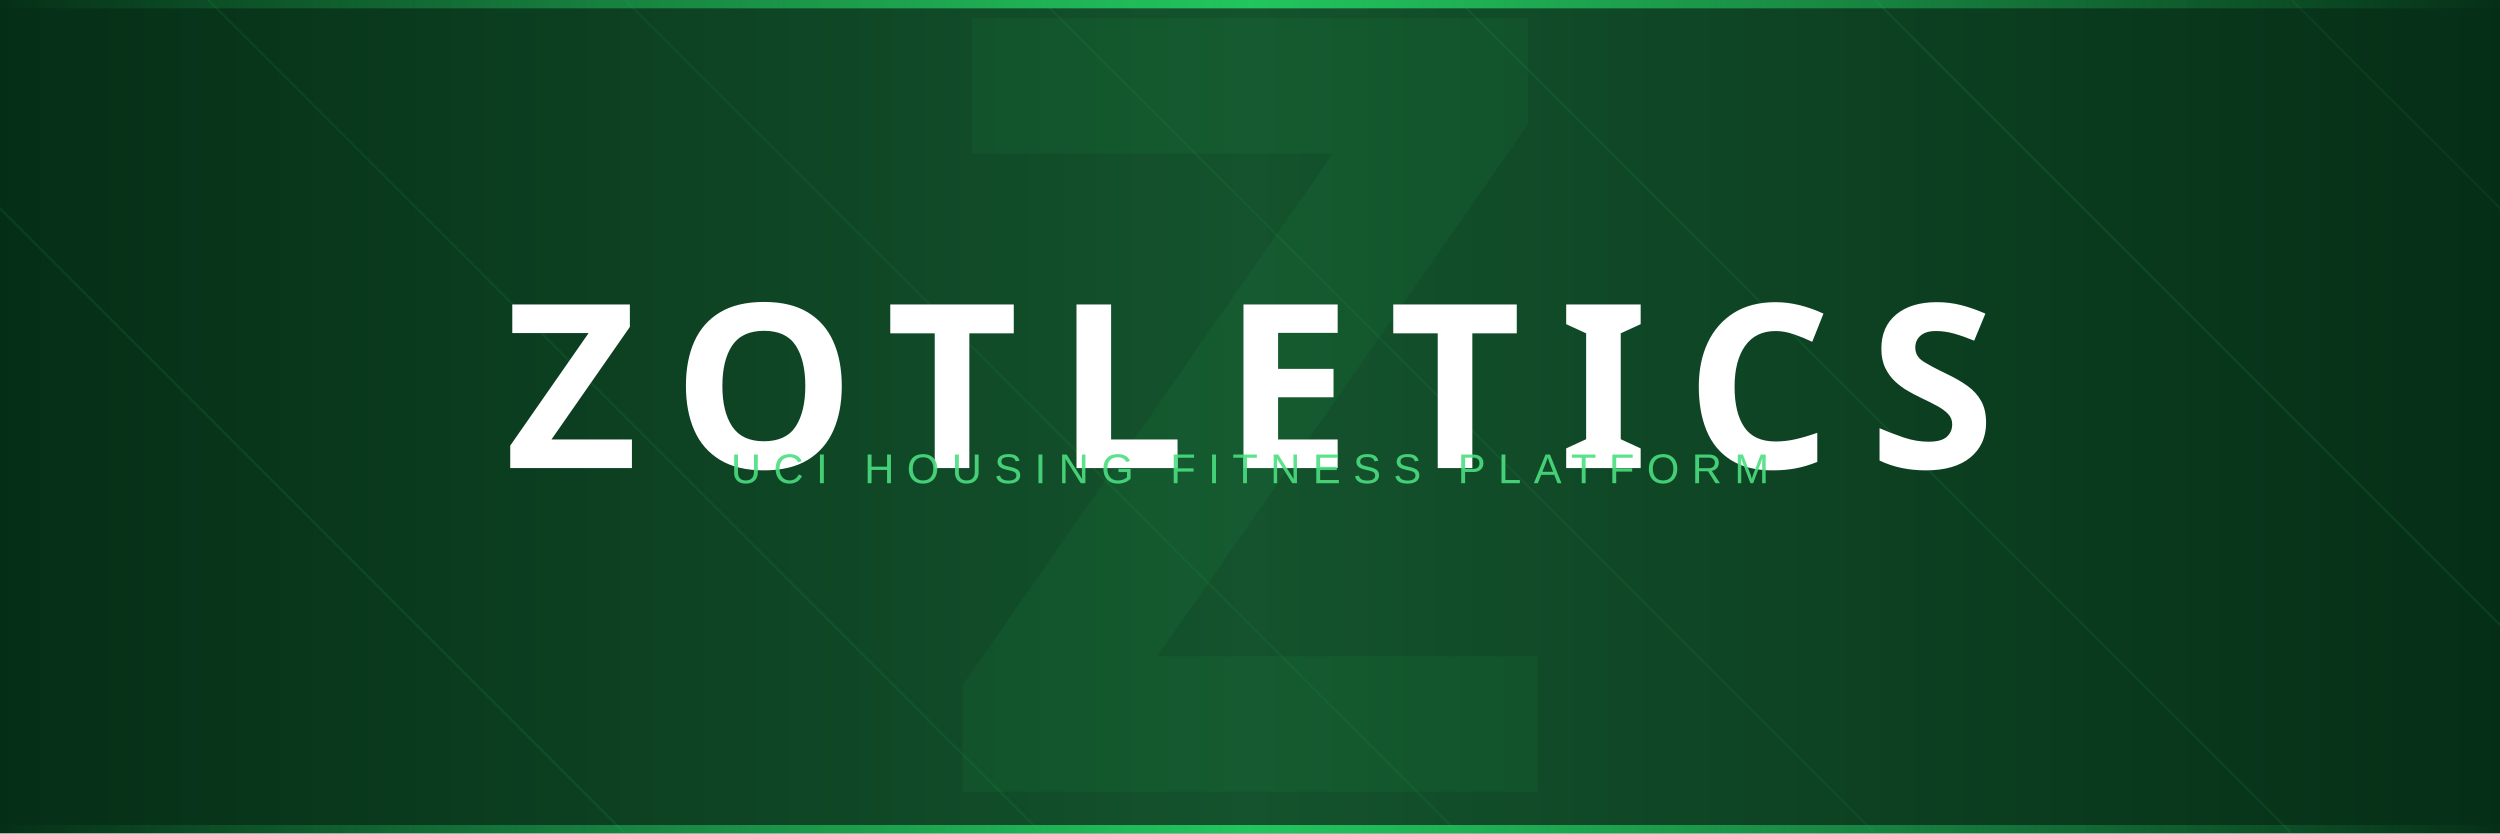
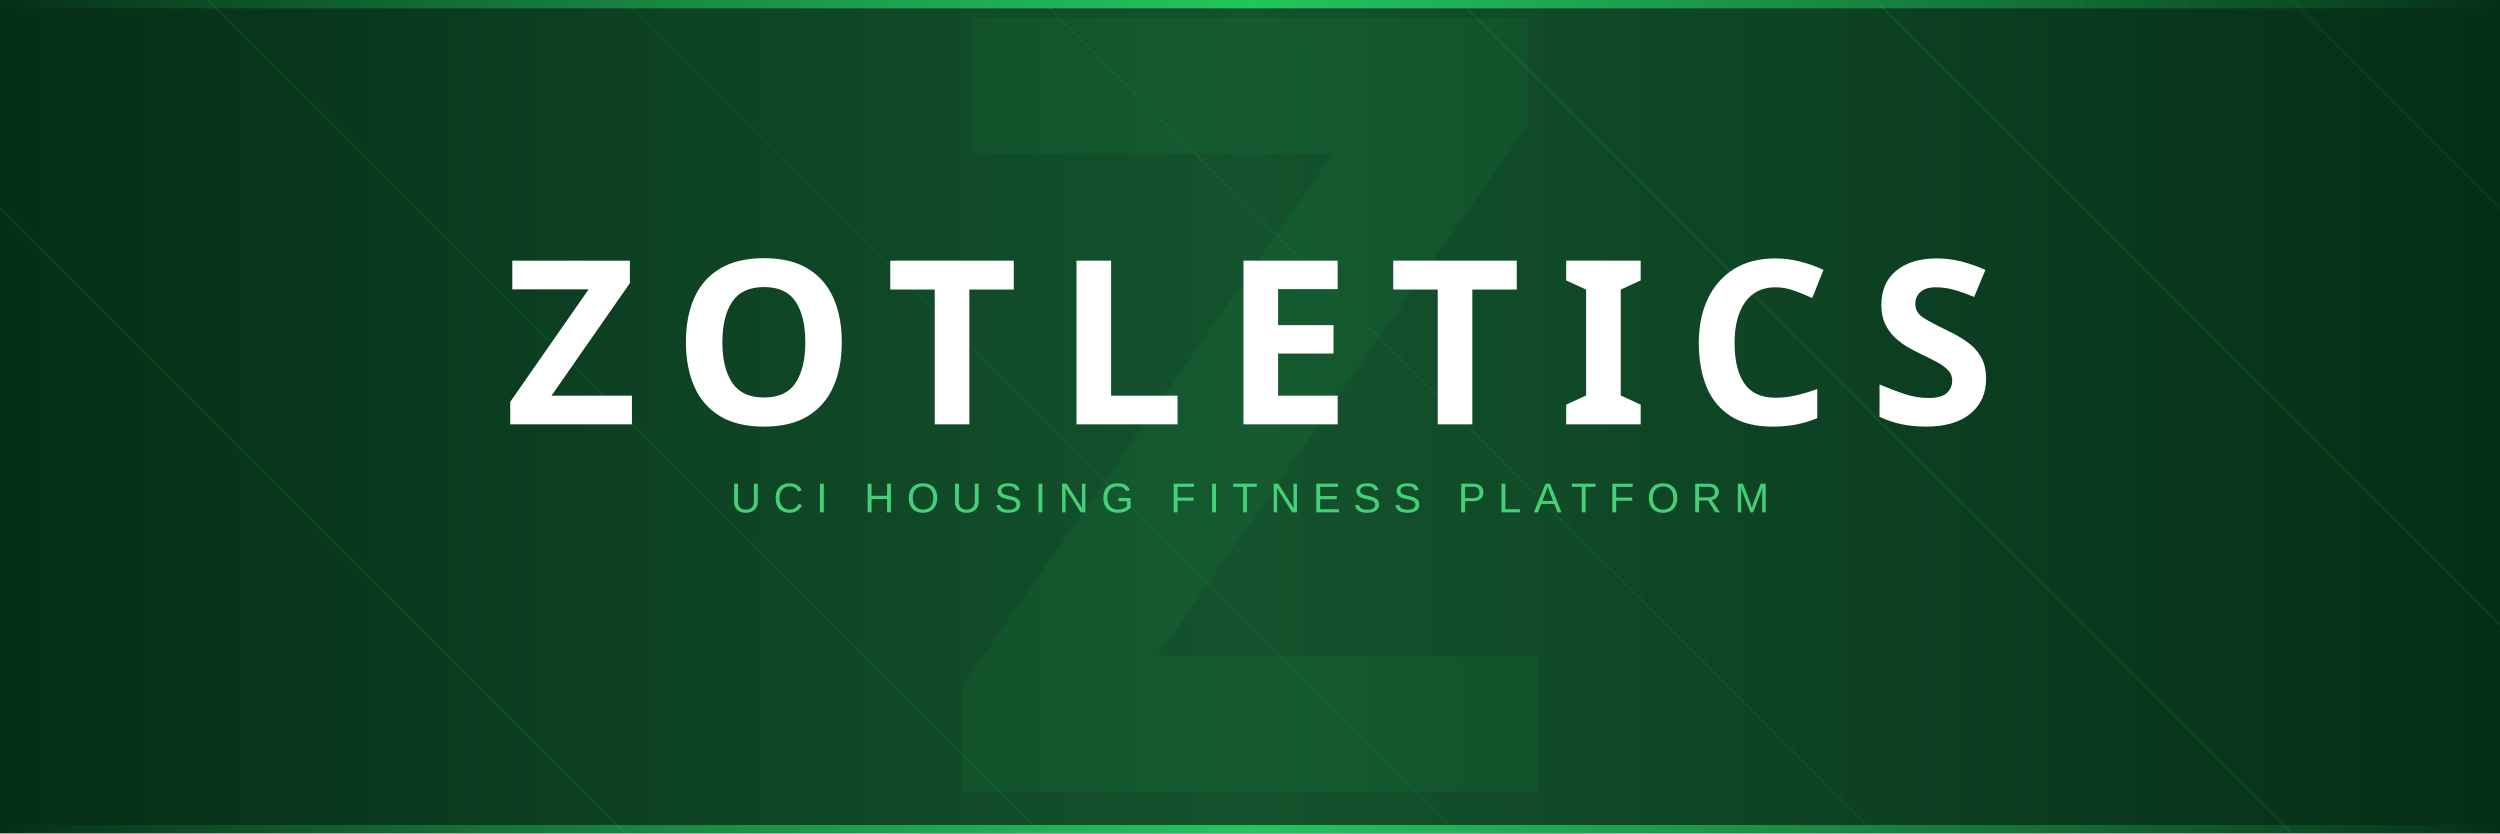
<svg xmlns="http://www.w3.org/2000/svg" width="1200" height="400" viewBox="0 0 1200 400">
  <defs>
    <linearGradient id="bg" x1="0%" y1="0%" x2="100%" y2="0%">
      <stop offset="0%" style="stop-color:#052e16" />
      <stop offset="50%" style="stop-color:#14532d" />
      <stop offset="100%" style="stop-color:#052e16" />
    </linearGradient>
    <linearGradient id="accent" x1="0%" y1="0%" x2="100%" y2="0%">
      <stop offset="0%" style="stop-color:#22c55e;stop-opacity:0" />
      <stop offset="50%" style="stop-color:#22c55e;stop-opacity:1" />
      <stop offset="100%" style="stop-color:#22c55e;stop-opacity:0" />
    </linearGradient>
    <linearGradient id="zfade" x1="0%" y1="0%" x2="0%" y2="100%">
      <stop offset="0%" style="stop-color:#4ade80" />
      <stop offset="100%" style="stop-color:#16a34a" />
    </linearGradient>
  </defs>
  <rect width="1200" height="400" fill="url(#bg)" />
  <line x1="-100" y1="0" x2="300" y2="400" stroke="#22c55e" stroke-width="1" opacity="0.12" />
  <line x1="100" y1="0" x2="500" y2="400" stroke="#22c55e" stroke-width="1" opacity="0.10" />
  <line x1="300" y1="0" x2="700" y2="400" stroke="#22c55e" stroke-width="1" opacity="0.08" />
  <line x1="500" y1="0" x2="900" y2="400" stroke="#22c55e" stroke-width="1" opacity="0.08" />
  <line x1="700" y1="0" x2="1100" y2="400" stroke="#22c55e" stroke-width="1" opacity="0.10" />
  <line x1="900" y1="0" x2="1300" y2="400" stroke="#22c55e" stroke-width="1" opacity="0.12" />
  <line x1="1100" y1="0" x2="1500" y2="400" stroke="#22c55e" stroke-width="1" opacity="0.08" />
  <text x="600" y="380" font-family="Impact, Arial Black, sans-serif" font-size="520" font-weight="900" fill="#22c55e" text-anchor="middle" opacity="0.07">Z</text>
  <rect x="0" y="0" width="1200" height="4" fill="url(#accent)" />
  <rect x="0" y="396" width="1200" height="4" fill="url(#accent)" />
-   <text x="600" y="182" font-family="Impact, Arial Black, sans-serif" font-size="110" font-weight="900" fill="#ffffff" text-anchor="middle" letter-spacing="18" dominant-baseline="central">ZOTLETICS</text>
-   <text x="600" y="225" font-family="Arial, Helvetica, sans-serif" font-size="20" fill="#4ade80" text-anchor="middle" letter-spacing="6" dominant-baseline="central" opacity="0.9">UCI HOUSING FITNESS PLATFORM</text>
+   <text x="600" y="161" font-family="Impact, Arial Black, sans-serif" font-size="110" font-weight="900" fill="#ffffff" text-anchor="middle" letter-spacing="18" dominant-baseline="central">ZOTLETICS</text>
+   <text x="600" y="239" font-family="Arial, Helvetica, sans-serif" font-size="20" fill="#4ade80" text-anchor="middle" letter-spacing="6" dominant-baseline="central" opacity="0.9">UCI HOUSING FITNESS PLATFORM</text>
</svg>
